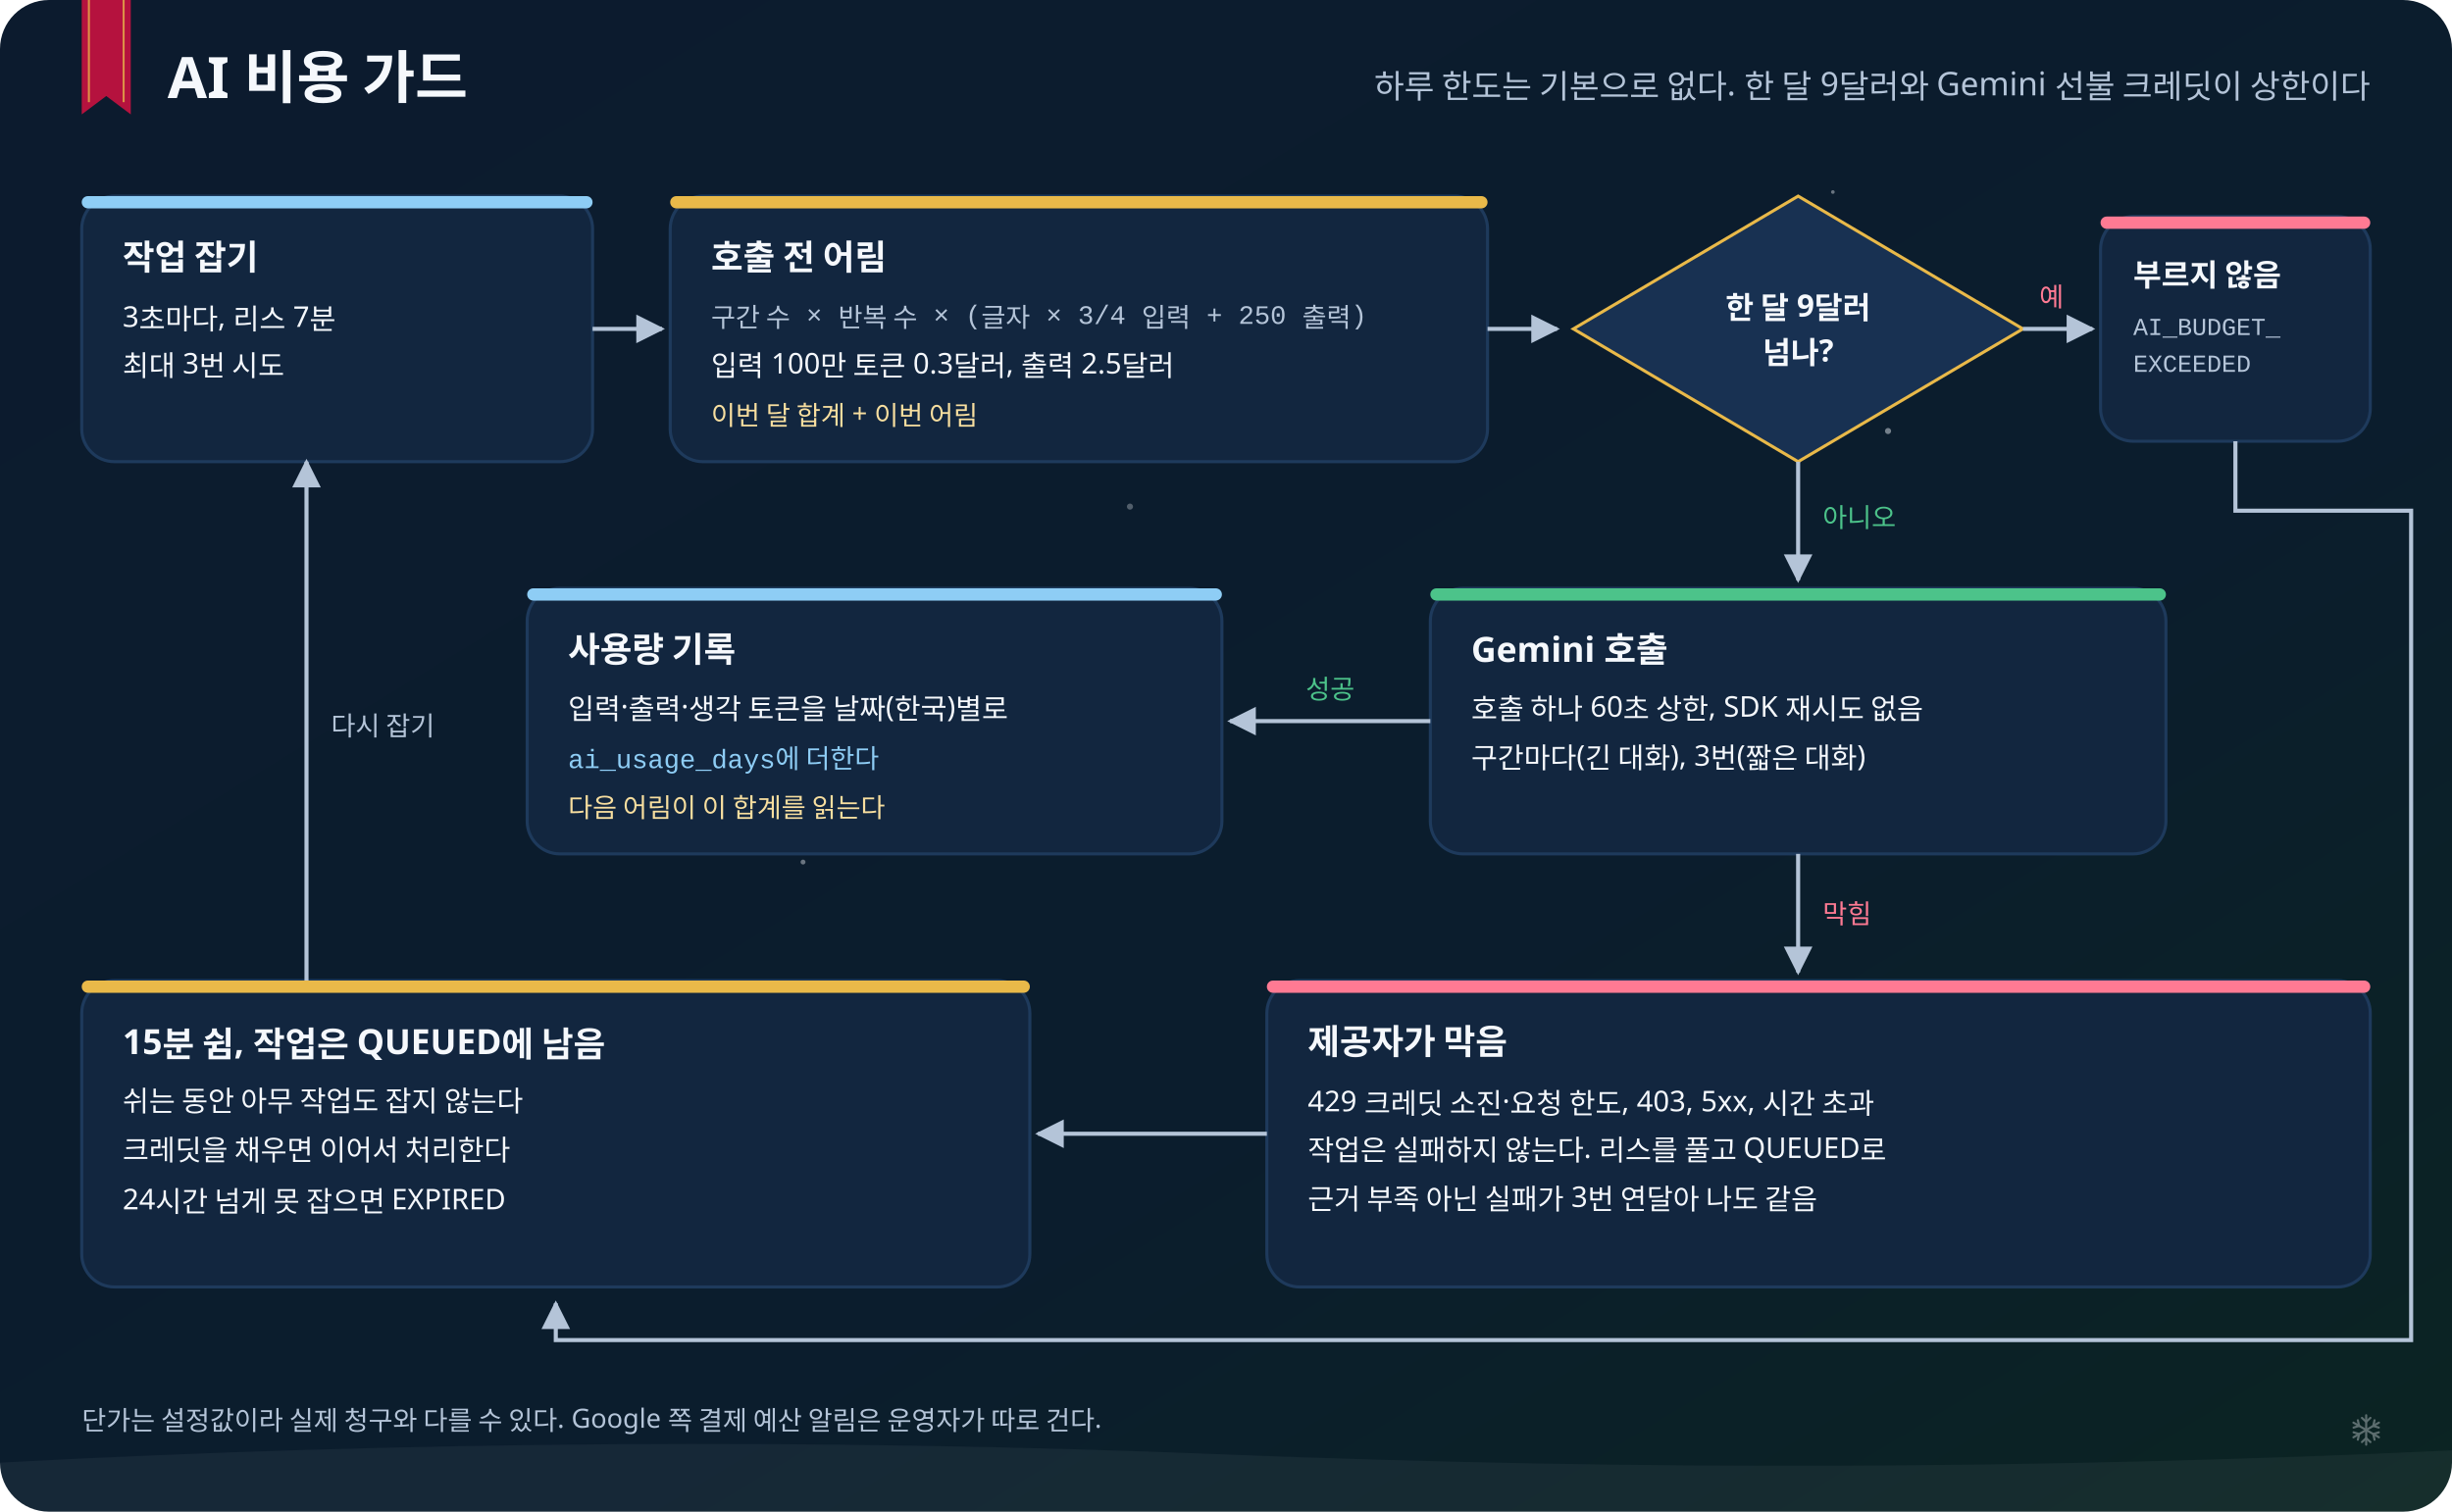
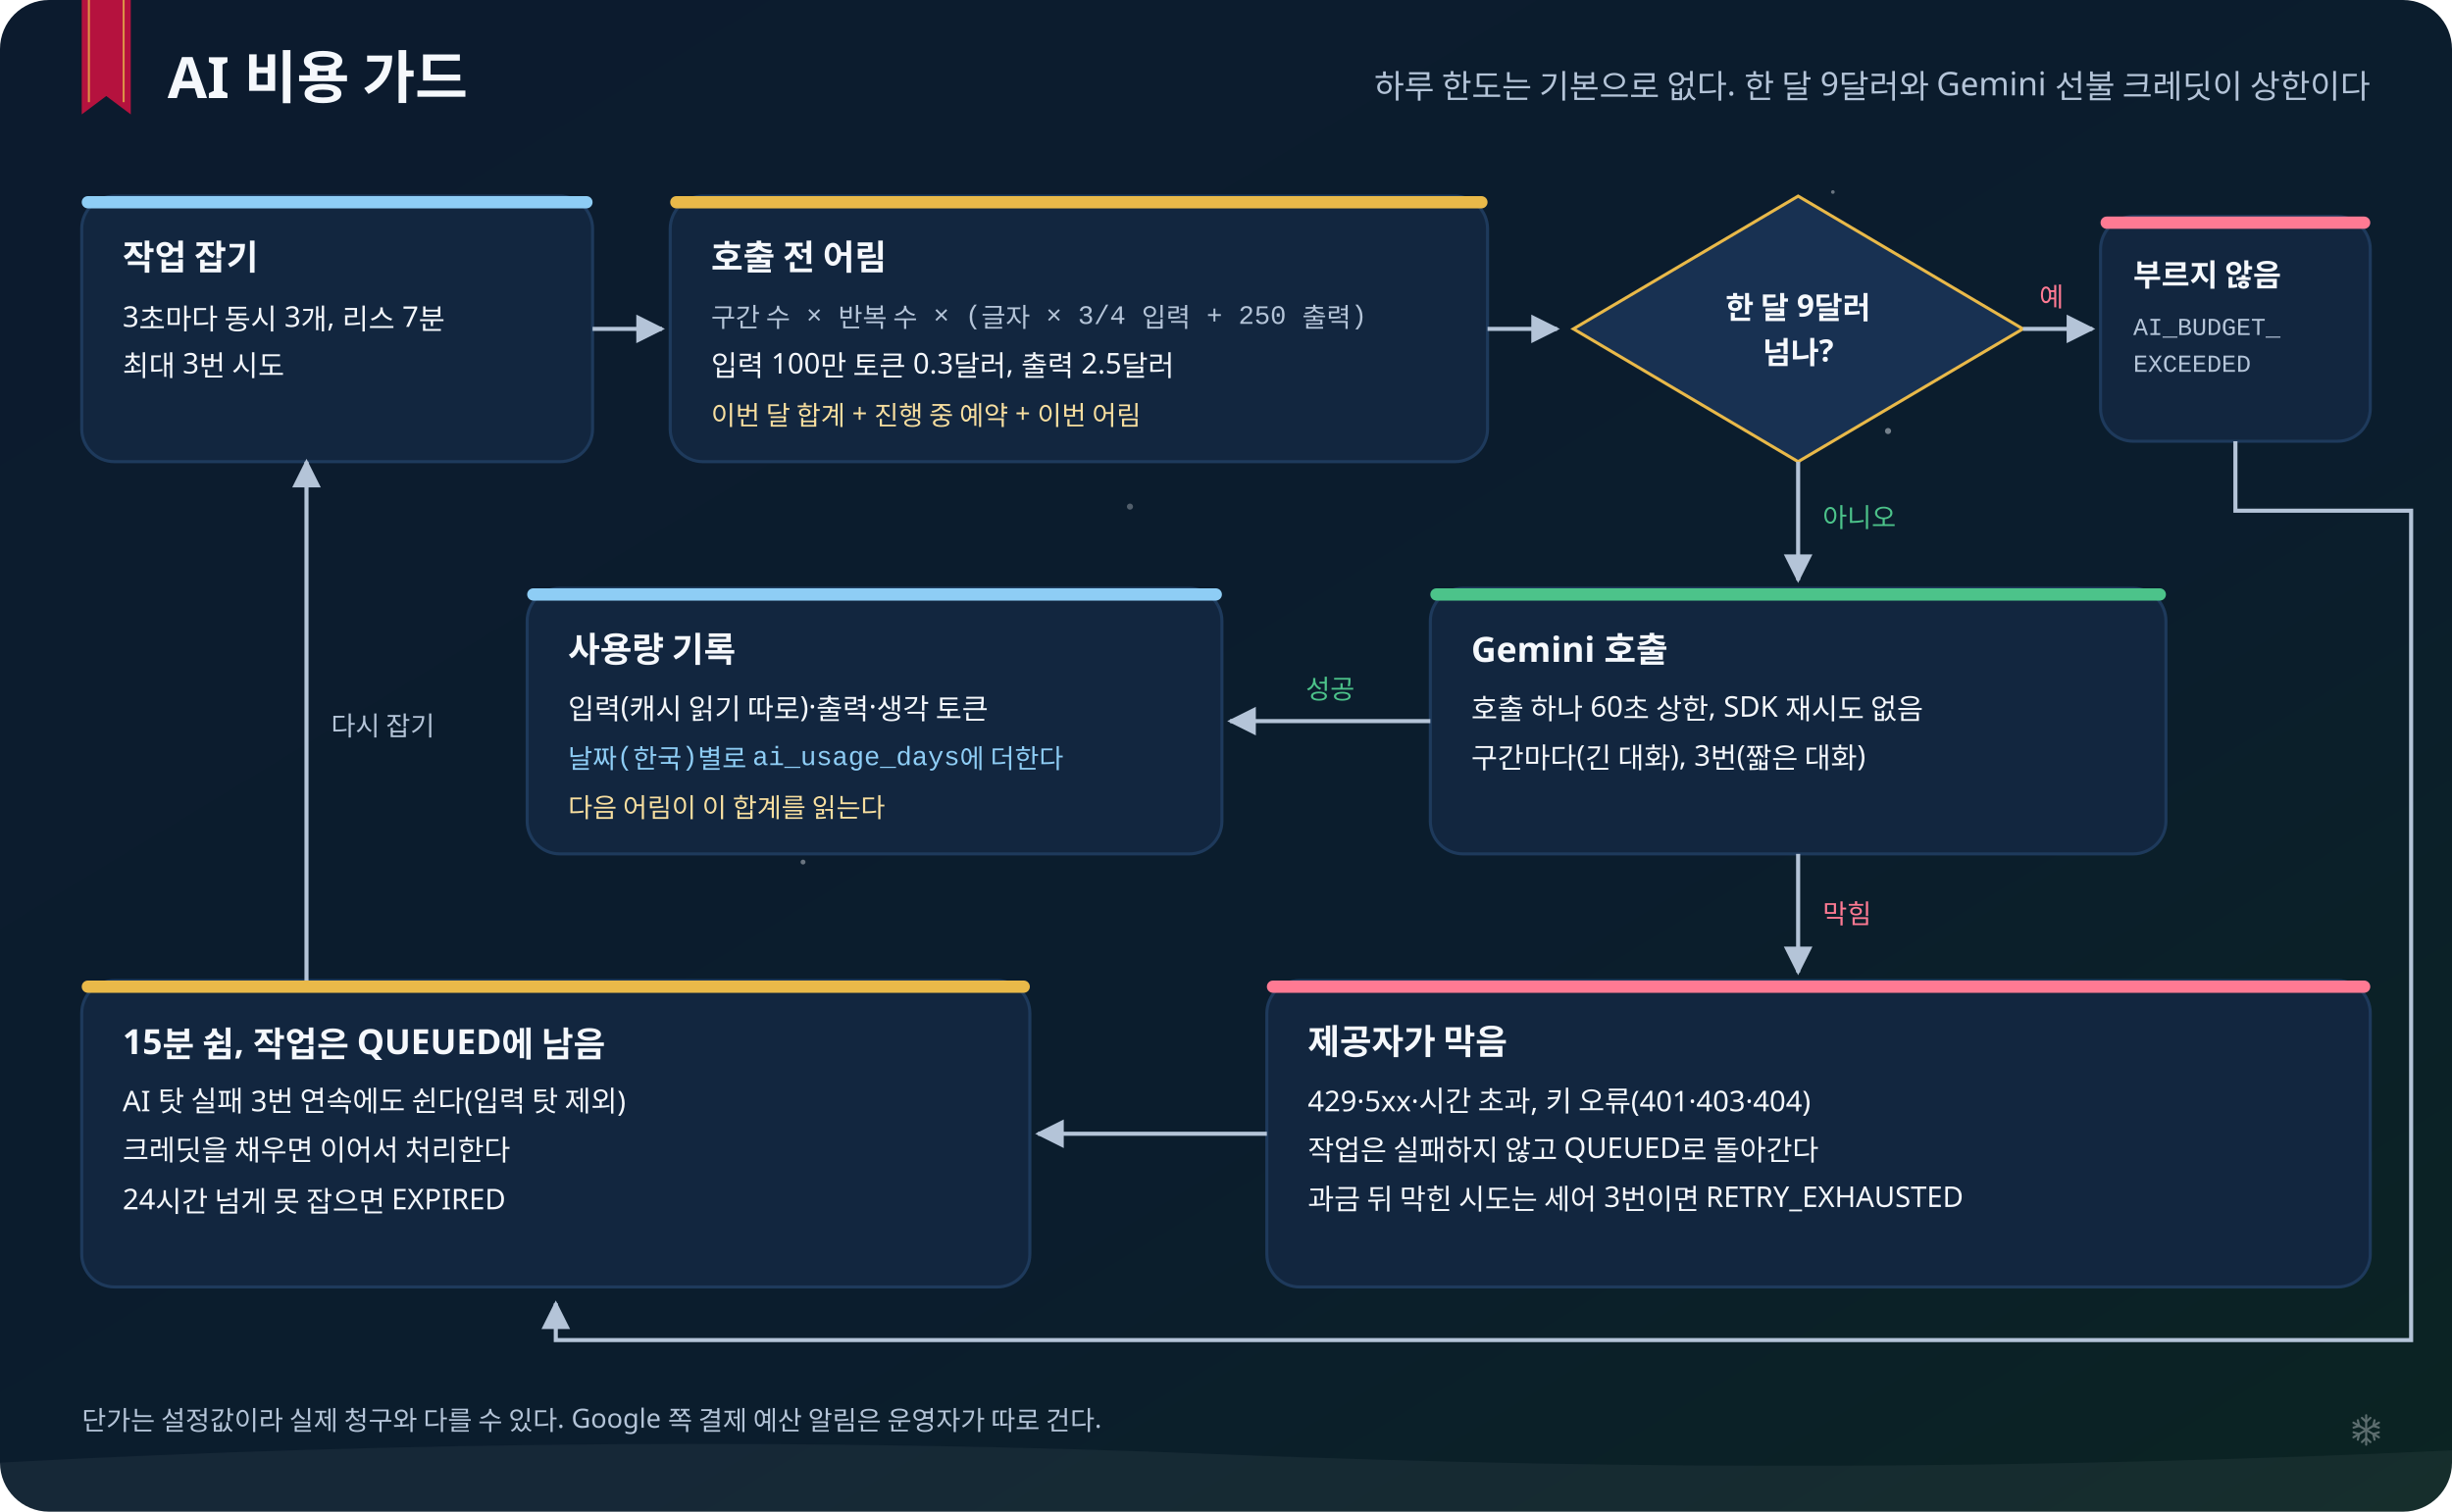
- <svg xmlns="http://www.w3.org/2000/svg" xmlns:xlink="http://www.w3.org/1999/xlink" viewBox="0 0 1200 740" width="1200" height="740" role="img" aria-label="AI 비용 가드 흐름: 작업을 잡으면 모든 구간과 반복 호출의 비용을 미리 어림하고, 한 달 9달러를 넘으면 부르지 않고 작업을 QUEUED로 두고 15분 쉰다. 부르면 응답의 입력·출력·생각 토큰을 날짜별로 기록한다. Gemini가 429(크레딧 소진 포함)·403·5xx·시간 초과로 막아도 작업은 실패하지 않고 QUEUED로 돌아가며 15분 뒤 다시 잡는다. 24시간이 지나면 EXPIRED">
+ <svg xmlns="http://www.w3.org/2000/svg" xmlns:xlink="http://www.w3.org/1999/xlink" viewBox="0 0 1200 740" width="1200" height="740" role="img" aria-label="AI 비용 가드 흐름: 작업을 잡으면 모든 구간과 반복 호출의 비용을 미리 어림해 진행 중인 작업의 예약분과 함께 더하고, 한 달 9달러를 넘으면 부르지 않고 작업을 QUEUED로 두고 15분 쉰다. 부르면 응답의 입력(캐시 읽기 따로)·출력·생각 토큰을 날짜별로 기록한다. Gemini가 429(크레딧 소진 포함)·5xx·시간 초과로 막거나 API 키 오류(401·403·404)가 나도 작업은 실패하지 않고 QUEUED로 돌아가며 15분 뒤 다시 잡는다. 과금 뒤 막힌 시도는 세어 3번이면 RETRY_EXHAUSTED다. 24시간이 지나면 EXPIRED">
  <defs>
    <linearGradient id="bg" x1="0" y1="0" x2="1" y2="1">
      <stop offset="0" stop-color="#0C1B2E" />
      <stop offset="0.62" stop-color="#0B1D2D" />
      <stop offset="1" stop-color="#0B2422" />
    </linearGradient>
    <marker id="arr" viewBox="0 0 10 10" refX="9" refY="5" markerWidth="7" markerHeight="7" orient="auto">
      <path d="M0,0 L10,5 L0,10 z" fill="#B4C4D8" />
    </marker>
    <marker id="arrLater" viewBox="0 0 10 10" refX="9" refY="5" markerWidth="7" markerHeight="7" orient="auto">
      <path d="M0,0 L10,5 L0,10 z" fill="#8DA3BE" />
    </marker>
    <symbol id="flake" viewBox="-10 -10 20 20" overflow="visible">
      <g fill="none" stroke-width="1.3" stroke-linecap="round">
        <g transform="rotate(0)">
          <path d="M0,-9 V9" />
          <path d="M-2.6,-7.4 L0,-5 L2.6,-7.4" />
          <path d="M-2.6,7.4 L0,5 L2.6,7.4" />
        </g>
        <g transform="rotate(60)">
          <path d="M0,-9 V9" />
          <path d="M-2.6,-7.4 L0,-5 L2.6,-7.4" />
          <path d="M-2.6,7.4 L0,5 L2.6,7.4" />
        </g>
        <g transform="rotate(120)">
          <path d="M0,-9 V9" />
          <path d="M-2.6,-7.4 L0,-5 L2.6,-7.4" />
          <path d="M-2.6,7.4 L0,5 L2.6,7.4" />
        </g>
      </g>
    </symbol>
    <style>
      text { font-family: 'Pretendard', 'Apple SD Gothic Neo', 'Malgun Gothic', 'Noto Sans KR', 'Segoe UI', system-ui, sans-serif; }
      text:not([fill]) { fill: #F5F8FC; }
      .card { fill: #12263F; stroke: #1E3A5C; stroke-width: 1.5; }
      .inner { fill: #183152; stroke: #2B4A70; stroke-width: 1; }
      .ghost { fill: #0C1B2E; stroke: #8DA3BE; stroke-width: 1.5; stroke-dasharray: 6 5; }
      .dev { fill: #0E3328; stroke: #134236; stroke-width: 1.5; }
      .h { font-size: 17px; font-weight: 700; }
      .s { font-size: 14px; fill: #B4C4D8; }
      .code { font-family: ui-monospace, 'SF Mono', 'D2Coding', Consolas, 'Liberation Mono', monospace; font-size: 14px; fill: #8ECDF5; }
      .line { stroke: #B4C4D8; stroke-width: 2; fill: none; }
      .later { stroke: #8DA3BE; stroke-width: 2; fill: none; stroke-dasharray: 6 5; }
      
    </style>
  </defs>
  <rect width="1200" height="740" rx="24" fill="url(#bg)" />
  <path d="M0,716 Q300,700 600,712 T1200,710 V716 A24,24 0 0 1 1176,740 H24 A24,24 0 0 1 0,716 z" fill="#F5F8FC" opacity="0.05" />
  <g fill="#F5F8FC">
    <circle cx="214" cy="170" r="1.2" opacity="0.4" />
    <circle cx="553" cy="248" r="1.5" opacity="0.3" />
    <circle cx="1054" cy="404" r="1.5" opacity="0.3" />
    <circle cx="393" cy="422" r="1.2" opacity="0.4" />
    <circle cx="897" cy="94" r="0.9" opacity="0.4" />
    <circle cx="890" cy="537" r="1.5" opacity="0.3" />
    <circle cx="924" cy="211" r="1.5" opacity="0.45" />
  </g>
  <path d="M40,0 H64 V56 L52,47 L40,56 z" fill="#B5123E" />
  <path d="M43.5,0 V50 M60.5,0 V50" stroke="#E9B949" stroke-width="1" opacity="0.75" />
  <text x="82" y="48" font-size="28" font-weight="800">AI 비용 가드</text>
  <text x="1160" y="48" text-anchor="end" font-size="16" fill="#B4C4D8">하루 한도는 기본으로 없다. 한 달 9달러와 Gemini 선불 크레딧이 상한이다</text>
  <use href="#flake" xlink:href="#flake" x="1150" y="692" width="16" height="16" stroke="#F5F8FC" opacity="0.35" />
  <rect class="card" x="40" y="96" width="250" height="130" rx="16" />
  <rect x="40" y="96" width="250" height="6" rx="3" fill="#8ECDF5" />
  <text x="60" y="132" class="h">작업 잡기</text>
-   <text x="60" y="160" class="s">3초마다, 리스 7분</text>
+   <text x="60" y="160" class="s">3초마다 동시 3개, 리스 7분</text>
  <text x="60" y="184" class="s">최대 3번 시도</text>
  <path class="line" d="M290,161 H324" marker-end="url(#arr)" />
  <rect class="card" x="328" y="96" width="400" height="130" rx="16" />
  <rect x="328" y="96" width="400" height="6" rx="3" fill="#E9B949" />
  <text x="348" y="132" class="h">호출 전 어림</text>
  <text x="348" y="160" style="font-family: ui-monospace, 'SF Mono', 'D2Coding', Consolas, 'Liberation Mono', monospace;" font-size="13" fill="#B4C4D8">구간 수 × 반복 수 × (글자 × 3/4 입력 + 250 출력)</text>
  <text x="348" y="184" class="s">입력 100만 토큰 0.3달러, 출력 2.5달러</text>
-   <text x="348" y="208" font-size="13" fill="#F7DE9F">이번 달 합계 + 이번 어림</text>
+   <text x="348" y="208" font-size="13" fill="#F7DE9F">이번 달 합계 + 진행 중 예약 + 이번 어림</text>
  <path class="line" d="M728,161 H762" marker-end="url(#arr)" />
  <path d="M880,96 L990,161 L880,226 L770,161 z" fill="#183152" stroke="#E9B949" stroke-width="1.5" />
  <text x="880" y="156" text-anchor="middle" font-size="15" font-weight="700">한 달 9달러</text>
  <text x="880" y="178" text-anchor="middle" font-size="15" font-weight="700">넘나?</text>
  <path class="line" d="M990,161 H1024" marker-end="url(#arr)" />
  <text x="1004" y="150" text-anchor="middle" font-size="13" fill="#FF7A93">예</text>
  <rect class="card" x="1028" y="106" width="132" height="110" rx="16" />
  <rect x="1028" y="106" width="132" height="6" rx="3" fill="#FF7A93" />
  <text x="1044" y="140" font-size="15" font-weight="700">부르지 않음</text>
  <text x="1044" y="164" style="font-family: ui-monospace, 'SF Mono', 'D2Coding', Consolas, 'Liberation Mono', monospace;" font-size="12" fill="#B4C4D8">AI_BUDGET_</text>
  <text x="1044" y="182" style="font-family: ui-monospace, 'SF Mono', 'D2Coding', Consolas, 'Liberation Mono', monospace;" font-size="12" fill="#B4C4D8">EXCEEDED</text>
  <path class="line" d="M880,226 V284" marker-end="url(#arr)" />
  <text x="892" y="258" font-size="13" fill="#4CC38A">아니오</text>
  <rect class="card" x="700" y="288" width="360" height="130" rx="16" />
  <rect x="700" y="288" width="360" height="6" rx="3" fill="#4CC38A" />
  <text x="720" y="324" class="h">Gemini 호출</text>
  <text x="720" y="352" class="s">호출 하나 60초 상한, SDK 재시도 없음</text>
  <text x="720" y="376" class="s">구간마다(긴 대화), 3번(짧은 대화)</text>
  <path class="line" d="M700,353 H602" marker-end="url(#arr)" />
  <text x="651" y="342" text-anchor="middle" font-size="13" fill="#4CC38A">성공</text>
  <rect class="card" x="258" y="288" width="340" height="130" rx="16" />
  <rect x="258" y="288" width="340" height="6" rx="3" fill="#8ECDF5" />
  <text x="278" y="324" class="h">사용량 기록</text>
-   <text x="278" y="352" class="s">입력·출력·생각 토큰을 날짜(한국)별로</text>
-   <text x="278" y="376" style="font-family: ui-monospace, 'SF Mono', 'D2Coding', Consolas, 'Liberation Mono', monospace;" font-size="13" fill="#8ECDF5">ai_usage_days에 더한다</text>
+   <text x="278" y="352" class="s">입력(캐시 읽기 따로)·출력·생각 토큰</text>
+   <text x="278" y="376" style="font-family: ui-monospace, 'SF Mono', 'D2Coding', Consolas, 'Liberation Mono', monospace;" font-size="13" fill="#8ECDF5">날짜(한국)별로 ai_usage_days에 더한다</text>
  <text x="278" y="400" font-size="13" fill="#F7DE9F">다음 어림이 이 합계를 읽는다</text>
  <path class="line" d="M880,418 V476" marker-end="url(#arr)" />
  <text x="892" y="452" font-size="13" fill="#FF7A93">막힘</text>
  <rect class="card" x="620" y="480" width="540" height="150" rx="16" />
  <rect x="620" y="480" width="540" height="6" rx="3" fill="#FF7A93" />
  <text x="640" y="516" class="h">제공자가 막음</text>
-   <text x="640" y="544" class="s">429 크레딧 소진·요청 한도, 403, 5xx, 시간 초과</text>
-   <text x="640" y="568" class="s">작업은 실패하지 않는다. 리스를 풀고 QUEUED로</text>
-   <text x="640" y="592" class="s">근거 부족 아닌 실패가 3번 연달아 나도 같음</text>
+   <text x="640" y="544" class="s">429·5xx·시간 초과, 키 오류(401·403·404)</text>
+   <text x="640" y="568" class="s">작업은 실패하지 않고 QUEUED로 돌아간다</text>
+   <text x="640" y="592" class="s">과금 뒤 막힌 시도는 세어 3번이면 RETRY_EXHAUSTED</text>
  <path class="line" d="M620,555 H508" marker-end="url(#arr)" />
  <path class="line" d="M1094,216 V250 H1180 V656 H272 V638" marker-end="url(#arr)" />
  <rect class="card" x="40" y="480" width="464" height="150" rx="16" />
  <rect x="40" y="480" width="464" height="6" rx="3" fill="#E9B949" />
  <text x="60" y="516" class="h">15분 쉼, 작업은 QUEUED에 남음</text>
-   <text x="60" y="544" class="s">쉬는 동안 아무 작업도 잡지 않는다</text>
+   <text x="60" y="544" class="s">AI 탓 실패 3번 연속에도 쉰다(입력 탓 제외)</text>
  <text x="60" y="568" class="s">크레딧을 채우면 이어서 처리한다</text>
  <text x="60" y="592" class="s">24시간 넘게 못 잡으면 EXPIRED</text>
  <path class="line" d="M150,480 V226" marker-end="url(#arr)" />
  <text x="162" y="360" font-size="13" fill="#B4C4D8">다시 잡기</text>
  <text x="40" y="700" font-size="13" fill="#B4C4D8">단가는 설정값이라 실제 청구와 다를 수 있다. Google 쪽 결제 예산 알림은 운영자가 따로 건다.</text>
</svg>
